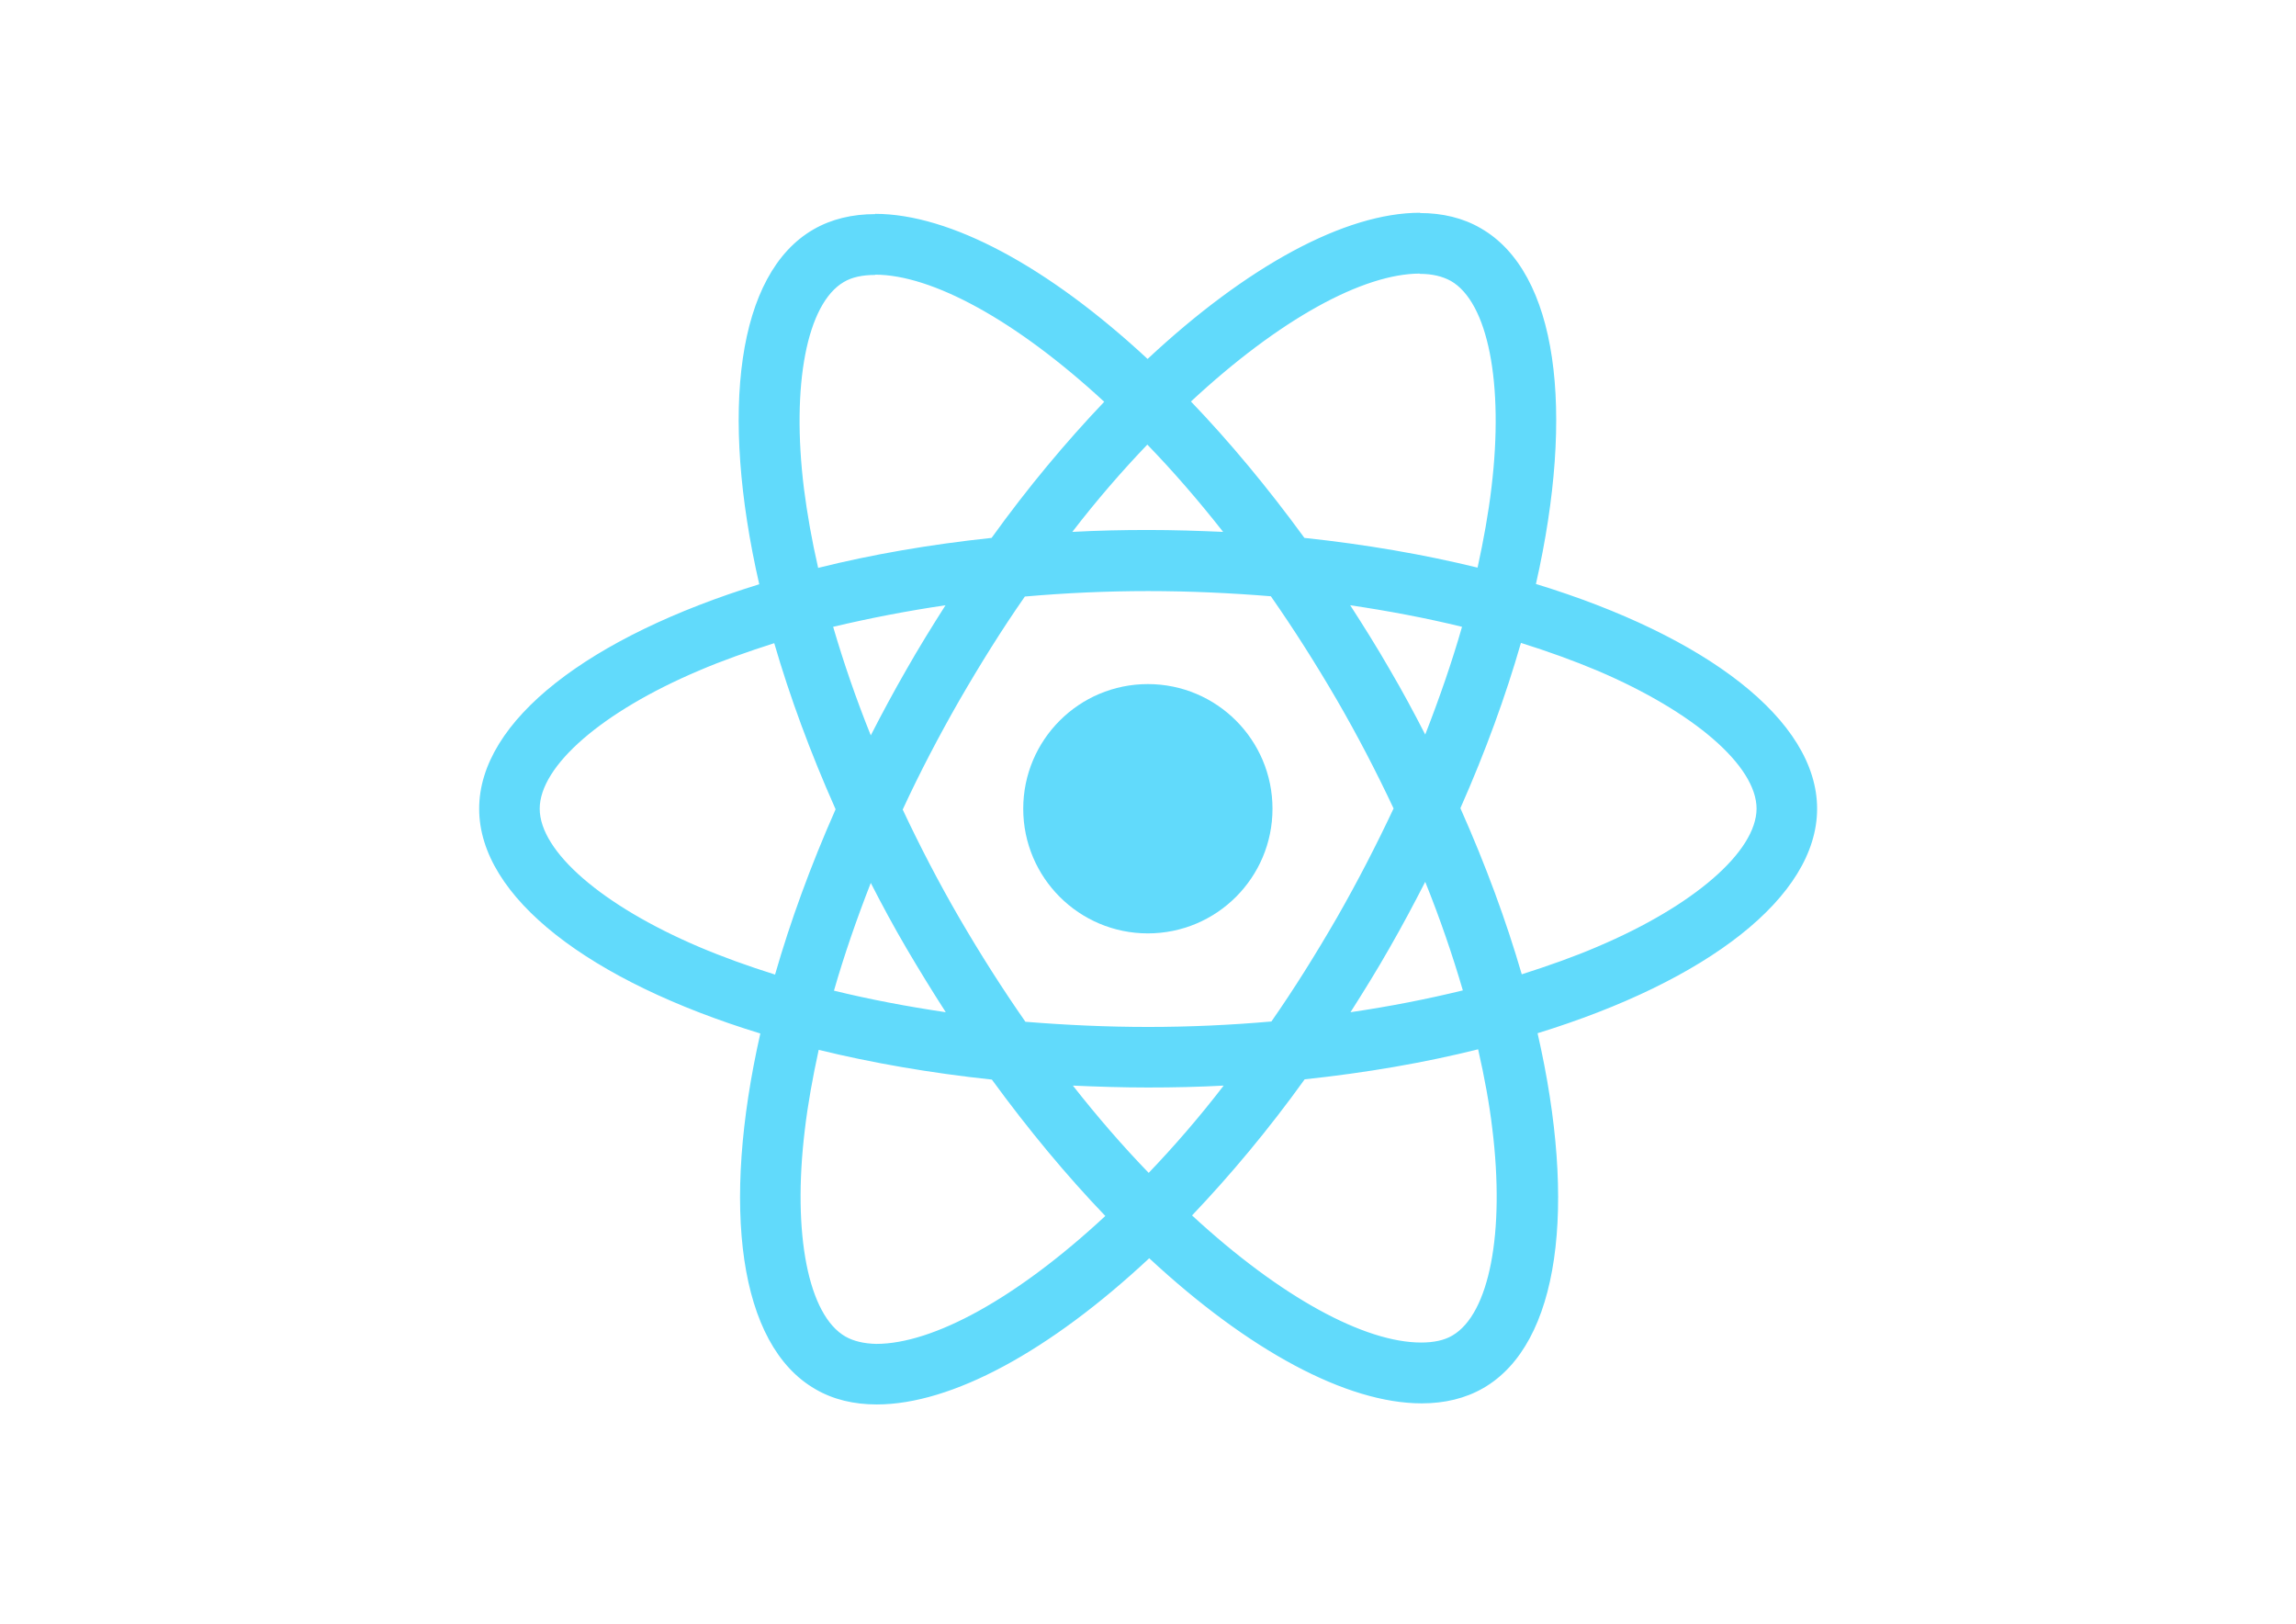
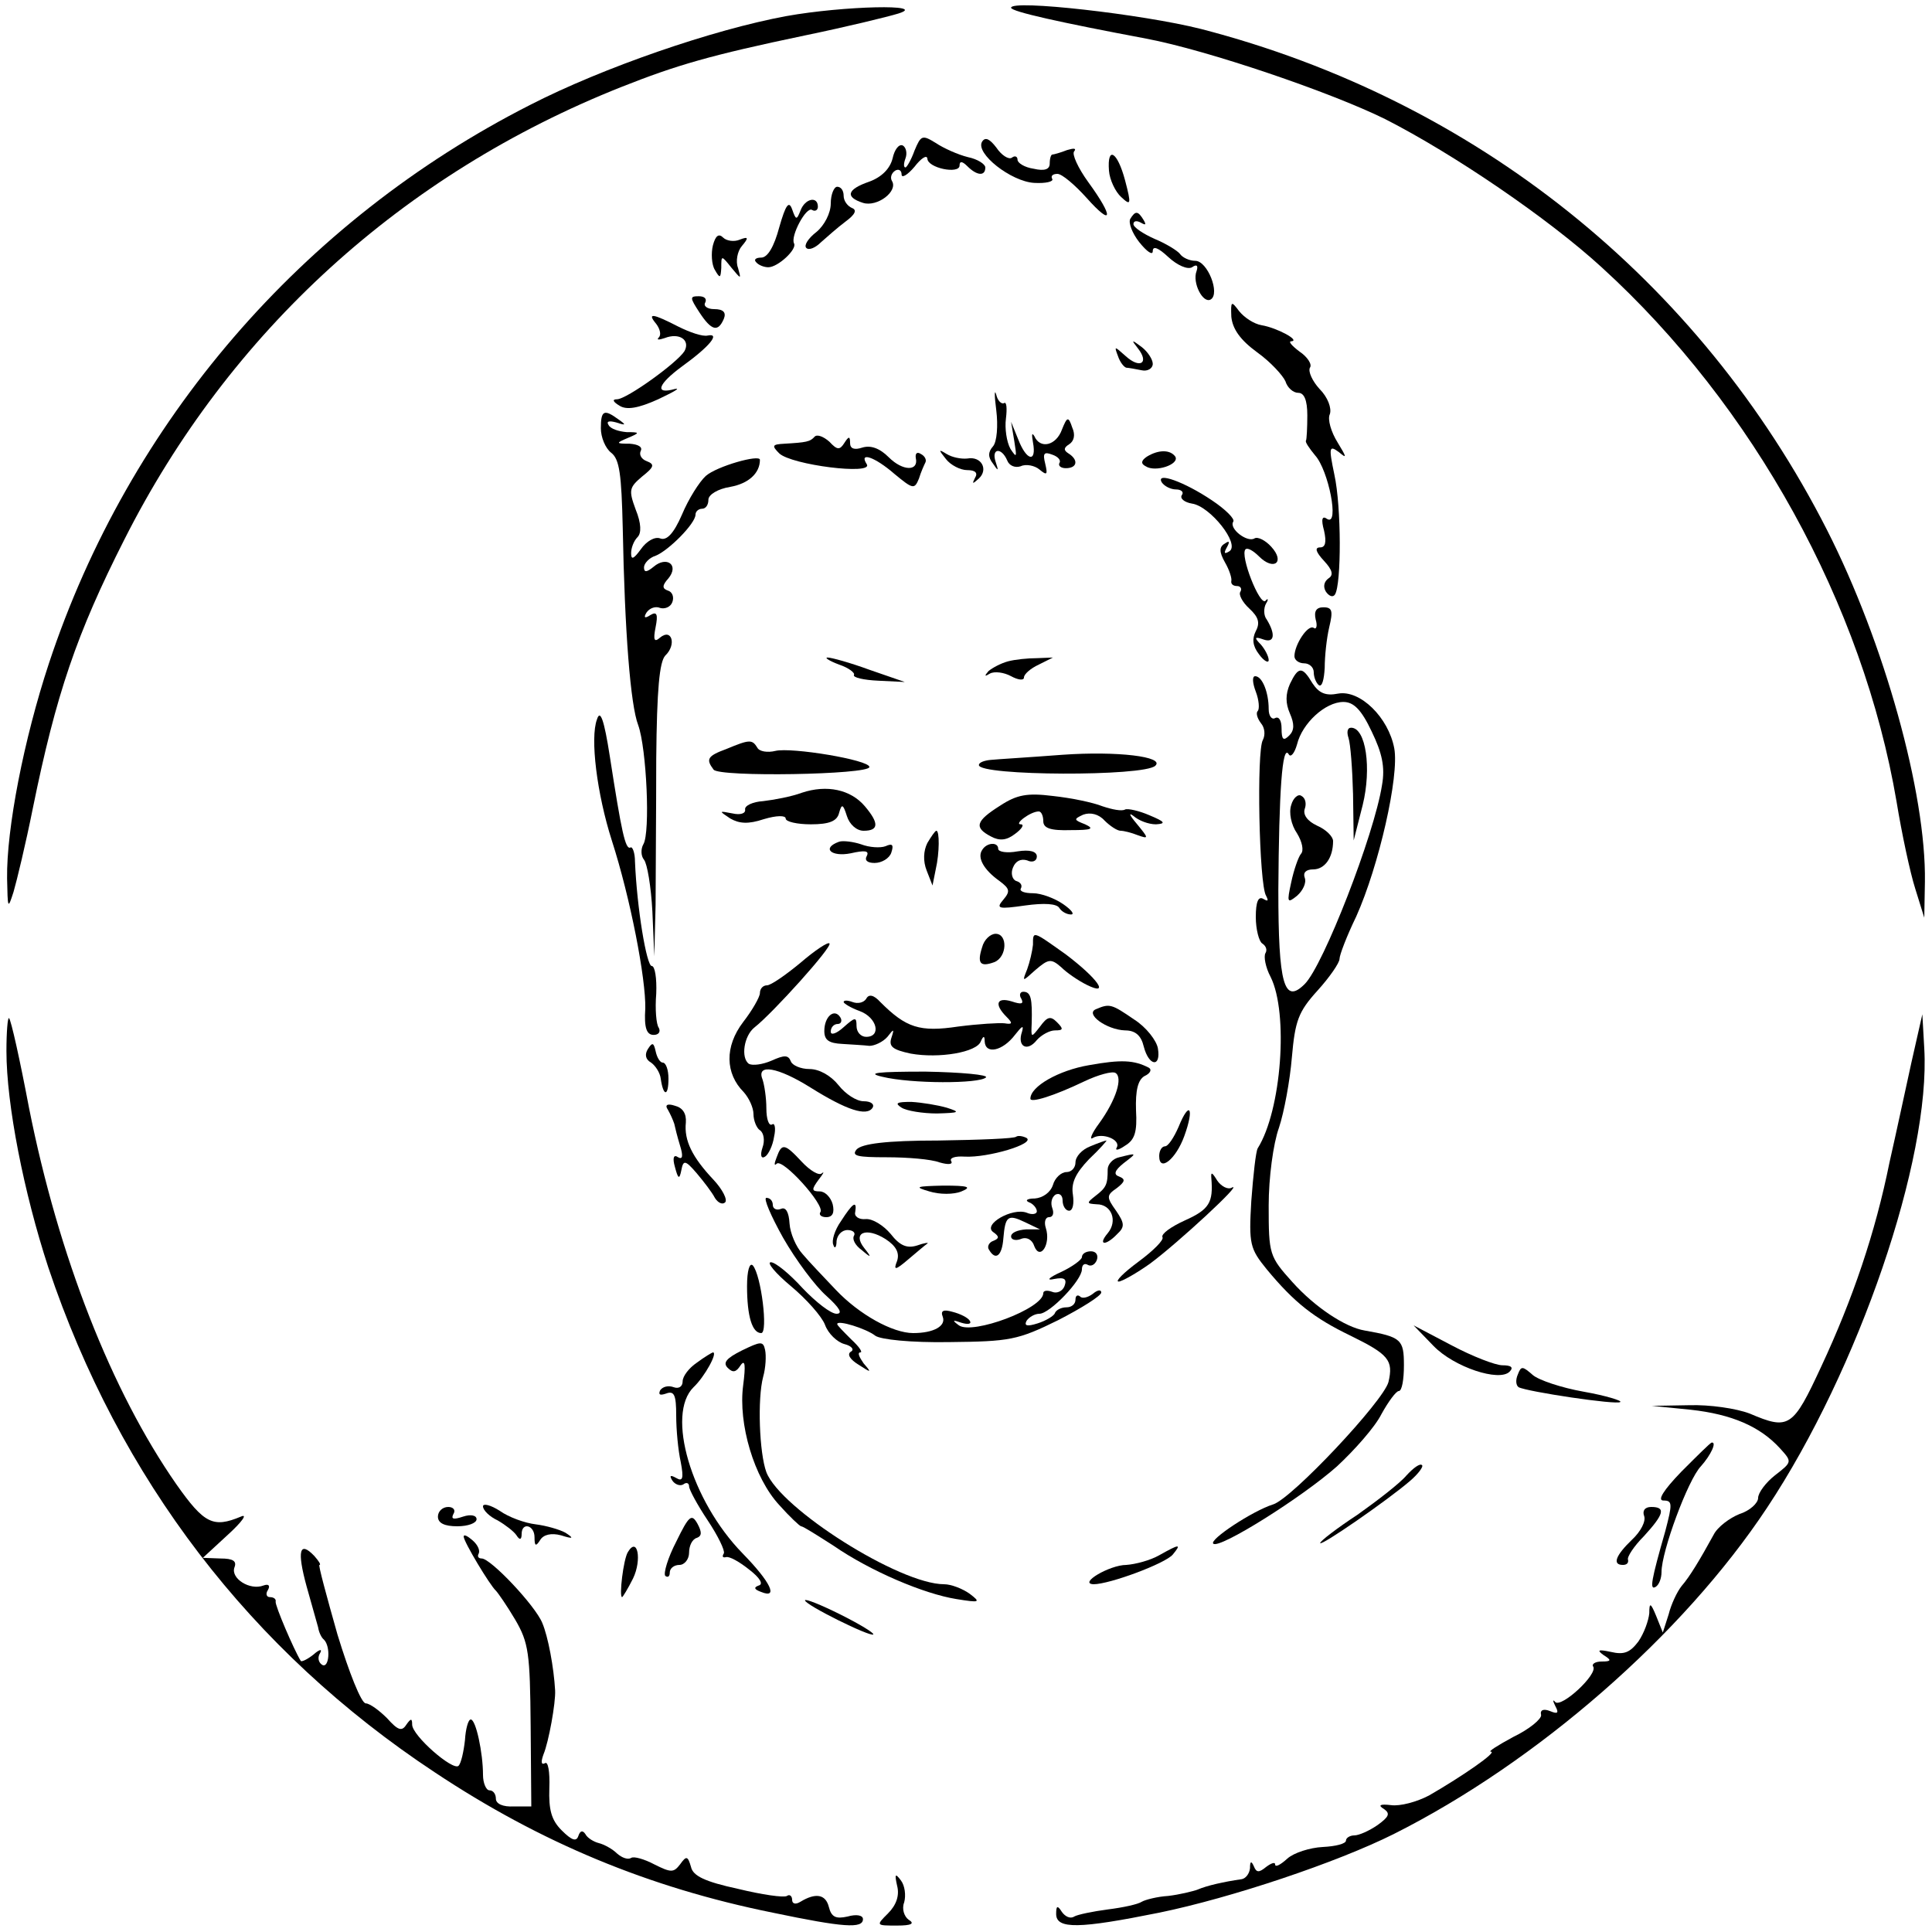
- <svg xmlns="http://www.w3.org/2000/svg" viewBox="0 0 841.9 595.3">
-   <g fill="#61DAFB">
-     <path d="M666.3 296.5c0-32.5-40.7-63.3-103.1-82.4 14.4-63.6 8-114.2-20.2-130.4-6.5-3.8-14.1-5.6-22.4-5.6v22.3c4.6 0 8.3.9 11.4 2.6 13.6 7.8 19.5 37.5 14.9 75.7-1.1 9.4-2.9 19.3-5.1 29.4-19.6-4.8-41-8.5-63.5-10.9-13.5-18.5-27.5-35.3-41.6-50 32.6-30.3 63.2-46.9 84-46.9V78c-27.5 0-63.5 19.6-99.9 53.6-36.4-33.8-72.4-53.2-99.9-53.2v22.3c20.7 0 51.4 16.5 84 46.6-14 14.7-28 31.4-41.3 49.9-22.6 2.4-44 6.1-63.6 11-2.3-10-4-19.7-5.2-29-4.7-38.2 1.1-67.9 14.6-75.8 3-1.8 6.9-2.6 11.5-2.6V78.5c-8.4 0-16 1.8-22.6 5.6-28.1 16.2-34.4 66.7-19.9 130.1-62.2 19.2-102.7 49.9-102.7 82.3 0 32.5 40.7 63.3 103.1 82.4-14.4 63.6-8 114.2 20.2 130.4 6.5 3.8 14.1 5.6 22.5 5.6 27.5 0 63.5-19.6 99.9-53.6 36.4 33.8 72.4 53.2 99.9 53.2 8.4 0 16-1.8 22.6-5.6 28.1-16.2 34.4-66.7 19.9-130.1 62-19.1 102.5-49.9 102.5-82.3zm-130.2-66.7c-3.7 12.9-8.3 26.2-13.5 39.5-4.1-8-8.4-16-13.1-24-4.6-8-9.5-15.8-14.4-23.4 14.2 2.1 27.9 4.7 41 7.9zm-45.8 106.5c-7.8 13.5-15.8 26.3-24.1 38.2-14.9 1.3-30 2-45.2 2-15.1 0-30.2-.7-45-1.9-8.3-11.9-16.4-24.6-24.2-38-7.6-13.1-14.5-26.4-20.8-39.8 6.2-13.4 13.2-26.8 20.7-39.9 7.8-13.5 15.8-26.3 24.1-38.2 14.9-1.3 30-2 45.2-2 15.1 0 30.2.7 45 1.9 8.3 11.9 16.4 24.6 24.2 38 7.6 13.1 14.5 26.4 20.8 39.8-6.3 13.4-13.2 26.8-20.7 39.9zm32.3-13c5.4 13.4 10 26.8 13.8 39.8-13.1 3.2-26.9 5.9-41.2 8 4.9-7.7 9.8-15.6 14.4-23.7 4.6-8 8.9-16.1 13-24.1zM421.2 430c-9.3-9.6-18.6-20.3-27.8-32 9 .4 18.2.7 27.5.7 9.4 0 18.7-.2 27.8-.7-9 11.7-18.3 22.4-27.5 32zm-74.4-58.9c-14.2-2.1-27.9-4.7-41-7.9 3.7-12.9 8.3-26.2 13.5-39.5 4.1 8 8.4 16 13.1 24 4.7 8 9.5 15.8 14.4 23.4zM420.7 163c9.3 9.6 18.6 20.3 27.8 32-9-.4-18.2-.7-27.5-.7-9.4 0-18.7.2-27.8.7 9-11.7 18.3-22.4 27.5-32zm-74 58.9c-4.9 7.7-9.8 15.6-14.4 23.7-4.6 8-8.9 16-13 24-5.4-13.4-10-26.8-13.8-39.8 13.1-3.1 26.9-5.8 41.2-7.9zm-90.5 125.2c-35.4-15.1-58.3-34.9-58.3-50.6 0-15.7 22.9-35.6 58.3-50.6 8.6-3.7 18-7 27.7-10.1 5.7 19.6 13.2 40 22.5 60.9-9.2 20.8-16.6 41.1-22.2 60.6-9.9-3.1-19.3-6.5-28-10.2zM310 490c-13.6-7.8-19.5-37.5-14.9-75.7 1.1-9.4 2.9-19.3 5.1-29.4 19.6 4.8 41 8.5 63.5 10.9 13.5 18.5 27.5 35.3 41.6 50-32.6 30.3-63.2 46.9-84 46.9-4.5-.1-8.3-1-11.3-2.7zm237.2-76.2c4.7 38.2-1.1 67.9-14.6 75.8-3 1.8-6.9 2.6-11.5 2.6-20.7 0-51.4-16.5-84-46.6 14-14.7 28-31.4 41.3-49.9 22.6-2.4 44-6.1 63.6-11 2.3 10.1 4.1 19.8 5.2 29.1zm38.5-66.7c-8.6 3.7-18 7-27.7 10.1-5.7-19.6-13.2-40-22.5-60.9 9.2-20.8 16.6-41.1 22.2-60.6 9.9 3.1 19.3 6.5 28.1 10.2 35.4 15.1 58.3 34.9 58.3 50.6-.1 15.7-23 35.6-58.4 50.6zM320.8 78.4z" />
-     <circle cx="420.9" cy="296.5" r="45.7" />
-     <path d="M520.5 78.1z" />
+ <svg xmlns="http://www.w3.org/2000/svg" version="1.0" width="300pt" height="300pt" viewBox="0 0 300 300" preserveAspectRatio="xMidYMid meet">
+   <g transform="translate(0,300) scale(0.1,-0.1)" fill="#000000" stroke="none">
+     <path d="M1221 2975 c-114 -21 -285 -80 -398 -138 -354 -180 -623 -492 -747 -867 -39 -118 -66 -257 -65 -334 1 -47 1 -49 10 -21 5 17 19 75 30 130 36 177 68 271 142 417 163 323 432 568 772 703 86 34 137 49 285 80 63 13 129 29 145 34 48 15 -85 12 -174 -4z" />
+     <path d="M1570 2988 c0 -6 77 -23 210 -48 95 -18 286 -83 371 -125 106 -54 253 -154 336 -230 236 -215 406 -524 458 -830 8 -49 21 -110 29 -135 l14 -45 1 56 c2 137 -63 371 -152 546 -198 389 -547 668 -972 778 -91 23 -295 46 -295 33z" />
+     <path d="M1420 2766 c-5 -14 -12 -26 -14 -26 -3 0 -3 6 0 14 3 8 1 17 -4 20 -6 3 -13 -6 -16 -20 -4 -16 -17 -29 -36 -36 -35 -12 -38 -24 -10 -33 22 -7 55 18 45 34 -3 5 -1 12 5 16 5 3 10 1 10 -6 0 -6 9 -1 20 12 10 13 19 19 20 13 0 -15 50 -25 50 -11 0 7 4 7 12 -1 15 -15 28 -16 28 -2 0 5 -12 13 -27 16 -16 4 -38 14 -50 22 -21 13 -23 12 -33 -12z" />
+     <path d="M1525 2780 c-11 -18 45 -62 81 -64 18 -1 30 2 28 6 -3 5 1 8 8 8 7 0 27 -17 45 -37 41 -46 43 -31 3 24 -16 22 -26 44 -22 48 4 5 -1 5 -11 2 -10 -4 -21 -7 -23 -7 -2 0 -4 -6 -4 -14 0 -9 -8 -12 -25 -8 -14 2 -25 9 -25 14 0 5 -4 7 -9 3 -5 -3 -16 4 -24 16 -10 13 -17 17 -22 9z" />
+     <path d="M1722 2735 c1 -14 10 -33 19 -41 15 -14 16 -12 6 26 -12 45 -28 54 -25 15z" />
+     <path d="M1290 2684 c0 -15 -10 -34 -22 -44 -13 -10 -20 -21 -16 -25 4 -4 14 0 23 9 9 8 26 23 38 32 15 11 18 18 10 21 -7 3 -13 11 -13 19 0 8 -4 14 -10 14 -5 0 -10 -12 -10 -26z" />
+     <path d="M1210 2647 c-8 -30 -18 -47 -28 -47 -8 0 -12 -3 -8 -7 4 -5 13 -8 19 -8 15 0 45 28 40 37 -6 11 19 58 28 52 5 -3 9 0 9 5 0 17 -20 13 -27 -6 -6 -15 -7 -15 -13 2 -5 14 -10 7 -20 -28z" />
+     <path d="M1755 2660 c-3 -6 3 -22 14 -36 12 -15 21 -21 21 -14 0 9 9 5 24 -9 14 -13 30 -20 37 -16 7 5 10 3 7 -6 -7 -18 10 -51 22 -44 15 9 -5 60 -24 60 -9 0 -20 5 -24 11 -4 5 -22 16 -39 23 -18 8 -33 18 -33 23 0 5 5 6 12 2 7 -4 8 -3 4 4 -9 15 -13 15 -21 2z" />
+     <path d="M1107 2619 c-3 -12 -2 -30 3 -38 8 -14 9 -13 10 3 0 20 0 20 16 0 15 -18 15 -18 10 0 -4 10 -1 26 6 34 11 13 10 15 -3 10 -9 -4 -21 -2 -26 3 -7 7 -12 3 -16 -12z" />
+     <path d="M1086 2515 c19 -29 29 -31 38 -10 4 10 -1 15 -15 15 -11 0 -17 5 -14 10 3 6 -1 10 -10 10 -14 0 -14 -2 1 -25z" />
+     <path d="M1912 2508 c2 -19 14 -36 40 -55 21 -15 40 -36 44 -45 3 -10 12 -18 20 -18 9 0 14 -11 14 -35 0 -19 -1 -37 -2 -39 -2 -2 5 -12 14 -23 21 -23 38 -110 19 -99 -8 6 -10 0 -5 -18 4 -18 2 -26 -6 -26 -9 0 -7 -7 6 -21 13 -14 15 -22 7 -27 -7 -5 -9 -13 -4 -21 5 -7 11 -9 14 -4 10 16 10 136 -1 186 -9 43 -8 46 7 35 13 -11 12 -8 -2 15 -10 16 -16 36 -12 44 3 9 -3 26 -16 39 -11 12 -18 27 -15 33 4 5 -4 17 -16 25 -12 9 -18 16 -13 16 15 1 -22 21 -46 25 -12 2 -27 12 -35 22 -12 16 -13 16 -12 -9z" />
+     <path d="M1019 2497 c6 -8 8 -17 4 -21 -4 -4 0 -4 9 -1 23 9 40 -3 31 -20 -11 -18 -90 -75 -105 -75 -8 0 -6 -4 4 -10 11 -7 29 -4 60 10 23 11 36 18 26 16 -32 -9 -27 7 11 35 43 31 60 52 40 48 -8 -2 -28 5 -46 14 -39 20 -49 22 -34 4z" />
+     <path d="M1767 2459 c18 -23 3 -32 -19 -12 -18 16 -18 16 -12 0 3 -9 9 -17 13 -18 3 0 14 -2 24 -4 9 -2 17 3 17 10 0 7 -8 19 -17 26 -16 12 -17 12 -6 -2z" />
+     <path d="M1547 2363 c3 -24 1 -49 -5 -56 -8 -9 -8 -17 0 -27 8 -12 9 -12 4 3 -7 21 9 23 18 2 3 -8 12 -12 21 -9 8 4 22 1 29 -5 12 -10 13 -8 9 9 -4 16 -2 19 11 14 9 -3 14 -9 11 -13 -2 -4 2 -8 10 -8 18 0 20 13 4 23 -8 5 -7 9 1 14 8 5 10 15 5 26 -6 18 -8 17 -16 -3 -9 -25 -34 -31 -43 -10 -4 6 -4 2 -2 -10 6 -32 -10 -29 -23 5 l-11 27 5 -30 c4 -25 4 -27 -6 -12 -6 11 -9 32 -7 47 2 16 1 27 -3 24 -4 -2 -10 4 -12 13 -3 10 -3 -1 0 -24z" />
+     <path d="M933 2335 c0 -14 7 -31 16 -38 13 -10 16 -33 18 -117 3 -161 12 -275 24 -306 13 -36 19 -167 8 -185 -4 -7 -4 -18 1 -24 5 -6 11 -42 13 -80 l3 -70 2 80 c0 44 1 146 1 227 1 108 5 150 14 160 18 17 10 43 -8 28 -9 -8 -11 -4 -7 16 4 20 2 25 -8 19 -9 -6 -11 -4 -6 4 5 7 14 10 21 7 7 -2 16 1 19 9 3 8 0 16 -7 18 -9 3 -9 8 1 19 17 21 -3 35 -23 18 -11 -9 -15 -9 -15 -1 0 6 8 15 18 18 20 8 62 50 62 64 0 5 5 9 10 9 6 0 10 6 10 14 0 8 15 17 34 20 28 5 46 21 46 42 0 9 -67 -10 -84 -25 -10 -9 -27 -36 -37 -60 -13 -30 -24 -41 -34 -37 -8 3 -21 -4 -30 -17 -11 -15 -15 -17 -15 -6 0 8 4 19 10 25 6 6 6 21 -3 43 -11 30 -10 34 10 51 19 15 20 19 7 24 -8 3 -12 10 -9 16 3 6 -4 10 -17 11 -22 0 -22 1 -3 9 19 8 19 9 -2 9 -12 1 -25 5 -28 11 -4 6 1 7 12 4 15 -5 16 -4 3 5 -22 16 -27 14 -27 -14z" />
+     <path d="M1265 2322 c-7 -8 -13 -9 -47 -11 -19 -1 -20 -3 -8 -15 19 -18 146 -34 136 -17 -13 20 12 12 43 -15 29 -24 31 -24 38 -7 3 10 8 21 10 25 2 4 -1 10 -7 13 -6 4 -9 1 -8 -6 5 -21 -20 -21 -42 1 -14 14 -28 19 -41 15 -12 -4 -19 -2 -19 7 0 11 -2 11 -9 0 -7 -11 -11 -11 -23 2 -9 8 -19 12 -23 8z" />
+     <path d="M1469 2287 c7 -9 22 -17 33 -17 12 0 17 -4 12 -12 -5 -10 -4 -10 6 -1 15 14 4 35 -18 31 -10 -1 -24 2 -32 7 -13 8 -13 7 -1 -8z" />
+     <path d="M1781 2291 c-9 -6 -10 -11 -2 -15 15 -10 53 3 46 15 -8 11 -26 11 -44 0z" />
+     <path d="M1804 2251 c4 -6 14 -11 22 -11 8 0 13 -4 9 -9 -3 -5 4 -11 16 -13 28 -4 75 -63 58 -74 -8 -5 -9 -3 -4 6 5 9 4 11 -3 6 -9 -5 -9 -13 0 -29 7 -12 11 -25 10 -29 -1 -5 3 -8 9 -8 5 0 8 -4 5 -9 -3 -4 3 -16 14 -26 14 -13 17 -22 10 -35 -6 -12 -5 -23 5 -36 8 -11 15 -14 15 -9 0 6 -6 17 -12 24 -11 11 -10 13 4 8 17 -6 19 8 5 31 -5 6 -5 18 -1 25 4 6 3 9 -1 4 -9 -8 -40 71 -31 80 3 3 12 -2 21 -11 23 -23 41 -9 19 15 -9 10 -21 16 -26 13 -11 -7 -40 15 -33 26 3 4 -12 19 -33 33 -43 29 -88 45 -78 28z" />
+     <path d="M2043 2038 c3 -10 1 -16 -3 -13 -9 6 -30 -26 -30 -44 0 -6 7 -11 15 -11 8 0 15 -6 15 -14 0 -8 4 -17 8 -20 5 -3 8 9 9 27 0 18 3 46 7 63 6 25 5 31 -9 31 -11 0 -15 -6 -12 -19z" />
+     <path d="M1303 1968 c15 -5 25 -13 23 -16 -2 -4 15 -8 38 -9 l41 -2 -55 19 c-30 11 -59 19 -65 19 -5 0 2 -5 18 -11z" />
+     <path d="M1565 1973 c-11 -3 -24 -10 -30 -15 -7 -8 -6 -9 2 -4 7 4 22 2 33 -4 11 -6 20 -7 20 -2 0 5 10 14 23 20 l22 11 -25 -1 c-14 0 -34 -2 -45 -5z" />
+     <path d="M2003 1938 c-7 -16 -7 -30 0 -46 7 -16 7 -26 -1 -34 -9 -9 -12 -7 -12 11 0 12 -4 19 -10 16 -5 -3 -10 3 -10 14 0 26 -10 51 -21 51 -5 0 -4 -11 1 -24 5 -13 6 -27 3 -30 -3 -3 -1 -11 5 -19 6 -7 7 -18 3 -26 -10 -16 -6 -225 5 -242 4 -8 3 -9 -4 -5 -8 5 -12 -4 -12 -28 0 -19 5 -38 10 -41 6 -4 8 -10 5 -15 -3 -5 0 -22 8 -37 28 -56 17 -207 -20 -266 -3 -5 -7 -42 -10 -82 -4 -67 -2 -74 24 -106 43 -52 74 -76 130 -103 59 -29 67 -38 59 -72 -8 -30 -150 -181 -179 -190 -32 -10 -100 -55 -93 -61 9 -9 138 72 192 120 27 25 59 61 69 81 11 20 23 36 27 36 5 0 8 18 8 40 0 40 -4 44 -61 54 -30 5 -77 36 -112 75 -36 40 -37 43 -37 119 0 43 7 96 16 121 8 24 17 73 20 109 5 57 10 71 40 104 19 21 34 43 34 49 0 6 11 35 26 66 35 78 67 218 59 261 -9 48 -53 91 -87 85 -20 -4 -30 1 -40 16 -16 27 -22 26 -35 -1z m127 -74 c16 -33 21 -55 16 -83 -12 -77 -91 -280 -120 -309 -32 -32 -41 -1 -41 146 1 153 6 227 16 211 3 -6 9 1 13 15 8 33 44 66 72 66 16 0 28 -12 44 -46z" />
+     <path d="M2094 1854 c3 -9 6 -48 7 -87 l1 -72 14 55 c14 57 5 120 -18 120 -6 0 -7 -7 -4 -16z" />
+     <path d="M2005 1750 c-4 -12 0 -31 9 -44 8 -13 11 -27 6 -32 -4 -5 -11 -25 -15 -44 -7 -32 -6 -33 9 -21 9 8 15 20 12 28 -3 8 2 13 13 13 18 0 31 18 31 44 0 7 -11 18 -25 24 -15 7 -22 17 -19 26 3 8 1 17 -5 20 -5 4 -13 -3 -16 -14z" />
+     <path d="M927 1883 c-11 -29 0 -116 23 -188 29 -90 53 -215 52 -261 -2 -30 2 -41 13 -41 8 0 11 5 8 11 -4 5 -6 29 -4 53 1 24 -2 43 -7 43 -8 0 -23 90 -26 162 0 14 -4 24 -7 22 -8 -4 -14 25 -32 141 -9 58 -15 74 -20 58z" />
+     <path d="M1128 1837 c-30 -11 -32 -16 -20 -32 8 -12 242 -8 242 4 0 11 -121 31 -146 25 -12 -3 -25 -1 -28 5 -8 13 -12 13 -48 -2z" />
+     <path d="M1650 1828 c-52 -4 -103 -7 -112 -8 -10 -1 -18 -4 -18 -8 0 -17 257 -18 274 -1 15 14 -59 23 -144 17z" />
+     <path d="M1245 1769 c-16 -6 -43 -11 -60 -13 -16 -1 -29 -7 -28 -13 1 -6 -7 -9 -20 -6 -21 4 -21 4 -3 -8 14 -8 28 -9 52 -1 20 6 34 6 34 1 0 -5 18 -9 39 -9 29 0 41 5 44 18 4 14 6 14 12 -5 4 -13 15 -23 26 -23 24 0 24 12 2 38 -22 26 -59 34 -98 21z" />
+     <path d="M1553 1749 c-38 -24 -41 -34 -14 -48 13 -7 24 -6 37 4 11 8 15 15 9 15 -11 0 15 20 28 20 4 0 7 -7 7 -15 0 -11 11 -15 43 -14 32 0 37 2 22 9 -18 7 -18 8 -3 15 11 4 24 1 33 -9 9 -9 20 -16 25 -16 5 0 17 -3 27 -7 17 -6 17 -5 -2 18 -11 13 -13 18 -5 12 8 -7 23 -13 35 -13 16 1 14 4 -10 14 -16 7 -34 11 -38 9 -5 -3 -20 0 -35 5 -15 6 -49 13 -77 16 -40 5 -56 2 -82 -15z" />
+     <path d="M1440 1691 c-6 -12 -7 -28 -1 -43 l9 -23 5 25 c6 26 6 60 1 60 -2 0 -8 -9 -14 -19z" />
+     <path d="M1303 1693 c-28 -10 -12 -24 18 -18 22 5 29 4 25 -4 -4 -7 1 -11 12 -11 11 0 23 7 26 16 4 12 2 15 -9 10 -8 -3 -25 -2 -38 3 -12 4 -28 6 -34 4z" />
+     <path d="M1525 1680 c-8 -12 3 -31 27 -48 16 -12 17 -16 6 -29 -12 -14 -8 -15 34 -9 29 4 49 3 53 -4 3 -5 11 -10 18 -10 6 0 1 7 -12 16 -13 9 -34 17 -47 17 -13 0 -21 3 -19 7 3 5 0 10 -7 12 -6 2 -9 12 -5 21 4 10 12 14 22 11 8 -4 15 -1 15 6 0 8 -11 11 -30 8 -16 -3 -30 -1 -30 4 0 11 -18 10 -25 -2z" />
+     <path d="M1525 1529 c-8 -25 -3 -31 19 -23 20 8 21 44 2 44 -8 0 -18 -9 -21 -21z" />
+     <path d="M1604 1533 c-1 -10 -5 -27 -9 -38 -8 -20 -8 -20 13 -1 20 17 24 18 40 4 9 -9 27 -21 39 -27 38 -19 17 10 -32 47 -52 37 -51 37 -51 15z" />
+     <path d="M1243 1505 c-23 -19 -46 -35 -52 -35 -6 0 -11 -5 -11 -12 0 -6 -12 -27 -26 -45 -29 -38 -28 -80 1 -109 8 -9 15 -24 15 -34 0 -10 5 -22 10 -25 6 -4 8 -16 4 -27 -4 -12 -2 -18 4 -14 5 3 12 17 14 31 3 13 1 22 -3 19 -5 -3 -9 8 -9 25 0 16 -3 36 -6 45 -10 25 24 19 75 -13 56 -35 87 -45 96 -31 3 5 -2 10 -14 10 -11 0 -28 11 -39 25 -12 15 -30 25 -45 25 -14 0 -27 6 -29 12 -4 10 -10 10 -30 1 -14 -6 -29 -8 -35 -5 -13 9 -8 44 9 57 28 22 121 125 116 130 -2 3 -23 -11 -45 -30z" />
+     <path d="M1345 1449 c-4 -6 -13 -8 -21 -5 -8 3 -14 3 -14 0 0 -2 11 -9 25 -14 27 -10 34 -40 10 -40 -8 0 -15 7 -15 17 0 14 -2 14 -20 -2 -11 -10 -20 -13 -20 -7 0 7 5 12 11 12 5 0 7 5 4 10 -9 15 -25 2 -25 -21 0 -14 7 -19 28 -20 15 -1 34 -2 42 -3 8 0 21 6 28 14 10 13 11 13 6 -2 -4 -13 2 -18 30 -24 44 -8 103 2 109 19 4 9 6 9 6 0 1 -21 28 -15 47 10 11 14 14 16 11 5 -8 -23 8 -32 23 -13 7 8 20 15 28 15 13 0 14 2 3 13 -10 10 -15 8 -26 -7 -14 -18 -14 -18 -13 5 1 38 -1 49 -13 49 -5 0 -7 -5 -3 -11 4 -8 0 -9 -15 -4 -23 7 -28 -4 -8 -24 10 -10 9 -12 -3 -10 -8 1 -41 -1 -72 -5 -60 -9 -81 -2 -121 38 -10 11 -18 13 -22 5z" />
+     <path d="M1702 1433 c-18 -7 16 -32 45 -33 16 0 25 -8 29 -25 8 -31 27 -33 22 -3 -2 12 -18 33 -37 45 -35 24 -38 25 -59 16z" />
+     <path d="M10 1368 c0 -83 27 -220 65 -336 110 -328 314 -595 600 -784 164 -109 332 -179 525 -218 110 -23 140 -25 140 -10 0 6 -10 8 -24 4 -18 -4 -25 -1 -29 15 -5 20 -21 22 -44 8 -8 -5 -13 -3 -13 3 0 6 -4 9 -8 6 -5 -3 -39 2 -76 11 -51 11 -70 20 -73 34 -5 17 -7 18 -17 4 -10 -13 -14 -13 -40 0 -15 8 -32 13 -36 10 -5 -3 -14 0 -22 7 -7 7 -20 14 -28 16 -8 2 -18 8 -21 14 -4 6 -8 6 -11 -3 -3 -9 -10 -7 -26 9 -16 16 -20 32 -19 65 1 26 -2 43 -7 39 -6 -3 -6 3 -2 14 8 19 19 80 18 99 -2 36 -11 84 -20 105 -11 27 -80 100 -94 100 -5 0 -7 3 -5 7 3 5 -1 14 -9 21 -8 7 -14 10 -14 6 0 -8 41 -76 50 -84 3 -3 17 -23 30 -45 21 -36 23 -52 24 -165 l1 -125 -27 0 c-17 -1 -28 4 -28 12 0 7 -4 13 -10 13 -5 0 -10 11 -10 24 0 34 -11 86 -19 86 -4 0 -8 -15 -9 -32 -2 -18 -6 -36 -10 -40 -9 -8 -72 47 -72 64 0 10 -2 10 -9 0 -7 -11 -13 -9 -30 10 -12 12 -27 23 -33 23 -7 0 -26 48 -44 107 -17 60 -30 108 -28 108 3 0 -1 6 -8 14 -23 24 -27 8 -12 -47 8 -28 16 -57 18 -64 1 -7 5 -16 9 -19 11 -11 8 -46 -3 -39 -6 4 -7 12 -3 18 4 7 -1 6 -10 -2 -10 -8 -19 -12 -20 -10 -11 18 -40 86 -39 92 1 4 -3 7 -9 7 -5 0 -7 5 -3 11 4 7 1 10 -7 7 -21 -8 -51 11 -45 28 4 10 -2 14 -22 14 l-27 1 39 36 c22 20 31 33 20 28 -43 -18 -57 -11 -100 50 -101 145 -183 354 -229 585 -14 74 -28 137 -31 139 -2 2 -4 -21 -4 -51z" />
+     <path d="M2968 1350 c-9 -41 -24 -111 -34 -155 -22 -109 -57 -212 -106 -317 -44 -95 -50 -99 -111 -73 -21 8 -62 14 -94 13 l-58 -1 60 -6 c64 -7 108 -26 139 -60 19 -21 19 -21 -8 -42 -14 -11 -26 -27 -26 -35 0 -8 -13 -20 -29 -25 -15 -6 -34 -20 -40 -32 -22 -40 -37 -65 -50 -80 -7 -9 -16 -28 -20 -44 l-9 -28 -10 25 c-9 22 -11 22 -11 5 -1 -11 -8 -31 -17 -44 -13 -17 -22 -21 -43 -16 -19 4 -22 3 -11 -5 13 -8 12 -10 -3 -10 -10 0 -16 -4 -13 -8 7 -12 -49 -64 -59 -55 -4 5 -4 2 0 -6 6 -11 4 -13 -8 -8 -10 4 -16 2 -14 -6 1 -6 -18 -22 -43 -34 -24 -13 -40 -23 -35 -23 11 0 -44 -38 -96 -68 -19 -10 -45 -17 -59 -15 -17 2 -21 0 -11 -6 10 -7 8 -12 -10 -25 -13 -9 -29 -16 -36 -16 -7 0 -13 -4 -13 -8 0 -5 -16 -9 -36 -10 -20 -1 -45 -9 -55 -18 -11 -10 -19 -14 -19 -9 0 4 -6 2 -14 -4 -11 -9 -15 -9 -19 1 -4 9 -6 8 -6 -3 -1 -9 -7 -16 -13 -17 -28 -4 -54 -10 -68 -16 -8 -3 -29 -8 -46 -10 -17 -1 -36 -6 -41 -9 -6 -4 -29 -9 -53 -12 -23 -3 -47 -8 -52 -11 -6 -4 -14 0 -19 7 -7 11 -9 10 -9 -3 0 -24 36 -23 160 2 112 23 276 78 364 122 223 112 449 309 580 507 142 214 254 541 244 713 l-3 53 -17 -75z" />
+     <path d="M1006 1371 c-5 -8 -4 -16 5 -21 7 -5 14 -16 15 -25 4 -28 12 -28 12 0 0 14 -4 25 -9 25 -4 0 -9 8 -11 18 -3 13 -5 14 -12 3z" />
+     <path d="M1691 1346 c-47 -8 -91 -33 -91 -52 0 -7 36 4 84 27 21 10 43 16 48 13 12 -7 1 -42 -25 -78 -12 -16 -16 -27 -10 -23 15 9 44 -3 37 -15 -3 -5 3 -4 13 3 15 9 19 21 17 55 -1 31 3 47 13 53 9 4 12 10 7 13 -23 12 -43 13 -93 4z" />
+     <path d="M1370 1328 c45 -11 151 -11 161 -1 4 4 -38 8 -94 9 -74 0 -93 -2 -67 -8z" />
+     <path d="M1037 1277 c4 -7 8 -16 10 -22 1 -5 5 -21 9 -34 5 -16 4 -22 -3 -18 -7 5 -9 -1 -5 -15 5 -19 7 -20 10 -5 3 16 6 16 24 -5 11 -13 24 -30 28 -38 5 -8 12 -11 16 -7 4 4 -4 20 -18 35 -33 35 -46 61 -43 89 1 14 -5 23 -17 26 -12 4 -16 1 -11 -6z" />
+     <path d="M1400 1280 c8 -5 33 -9 55 -9 35 1 37 2 15 9 -14 4 -38 8 -55 9 -23 0 -26 -2 -15 -9z" />
+     <path d="M1830 1250 c-7 -16 -16 -30 -21 -30 -5 0 -9 -7 -9 -15 0 -26 26 -5 39 31 16 44 8 56 -9 14z" />
+     <path d="M1578 1235 c-2 -3 -57 -5 -121 -6 -81 0 -119 -5 -127 -14 -8 -10 1 -12 47 -12 32 0 69 -3 82 -8 14 -4 21 -3 18 2 -3 5 6 8 21 7 36 -2 110 20 96 29 -6 3 -13 4 -16 2z" />
+     <path d="M1693 1220 c-13 -5 -23 -16 -23 -25 0 -8 -6 -15 -14 -15 -8 0 -18 -9 -21 -20 -4 -12 -16 -20 -28 -21 -12 0 -16 -3 -9 -6 6 -2 12 -9 12 -14 0 -4 -7 -6 -16 -2 -22 8 -68 -18 -52 -30 10 -7 10 -10 0 -14 -6 -2 -10 -9 -6 -14 10 -17 20 -9 22 18 3 35 7 38 34 25 l23 -11 -22 0 c-13 -1 -23 -5 -23 -11 0 -5 7 -7 15 -4 9 4 18 -1 21 -11 9 -23 26 3 18 28 -3 9 -1 17 5 17 6 0 8 6 5 14 -3 8 -1 17 5 21 6 3 11 -1 11 -9 0 -9 5 -16 10 -16 6 0 8 11 6 25 -3 18 4 33 25 55 17 16 29 30 27 29 -2 0 -13 -4 -25 -9z" />
+     <path d="M1206 1203 c-4 -10 -4 -14 0 -10 9 9 75 -64 68 -75 -3 -4 1 -8 9 -8 10 0 13 7 10 20 -3 11 -12 20 -20 20 -13 0 -13 3 -2 18 7 9 10 14 5 10 -4 -4 -18 4 -31 18 -27 29 -31 29 -39 7z" />
+     <path d="M1738 1203 c-10 -2 -18 -11 -18 -19 0 -23 -2 -28 -19 -41 -14 -11 -14 -12 2 -13 23 0 33 -26 17 -45 -16 -19 -3 -20 15 -1 12 11 11 17 -2 36 -15 21 -15 24 1 35 13 10 14 14 4 18 -9 3 -8 9 7 21 21 16 21 16 -7 9z" />
+     <path d="M1881 1170 c3 -37 -3 -48 -41 -65 -22 -10 -37 -21 -35 -26 3 -4 -14 -21 -37 -38 -23 -17 -37 -31 -31 -31 5 0 28 13 49 28 42 31 146 127 127 118 -6 -4 -17 2 -23 11 -8 13 -10 14 -9 3z" />
+     <path d="M1443 1150 c16 -5 38 -5 50 0 17 7 10 9 -28 9 -43 -1 -46 -2 -22 -9z" />
+     <path d="M1216 1078 c20 -35 50 -75 67 -90 21 -19 26 -28 16 -28 -9 0 -32 18 -53 40 -20 22 -42 40 -49 40 -7 0 7 -17 31 -37 24 -20 48 -47 53 -60 5 -14 19 -27 30 -30 12 -3 16 -9 10 -12 -6 -4 -1 -12 12 -20 20 -13 21 -13 8 2 -7 10 -10 17 -5 17 4 0 -2 9 -14 20 -12 12 -22 22 -22 24 0 7 45 -7 59 -18 8 -6 55 -11 115 -10 94 1 106 3 169 34 37 19 67 38 67 43 0 5 -6 4 -13 -2 -8 -6 -17 -8 -20 -4 -4 3 -7 1 -7 -5 0 -7 -6 -12 -14 -12 -8 0 -16 -4 -18 -9 -1 -4 -14 -12 -27 -16 -16 -5 -21 -4 -17 4 4 6 13 11 20 11 16 0 66 52 66 69 0 7 4 10 9 7 5 -3 11 0 14 7 3 8 -1 14 -9 14 -8 0 -14 -4 -14 -9 0 -4 -15 -15 -32 -23 -20 -9 -24 -14 -11 -11 16 3 20 0 16 -11 -3 -8 -12 -12 -19 -9 -8 3 -14 2 -14 -2 0 -24 -110 -65 -131 -50 -11 8 -10 9 4 4 10 -3 16 -2 13 3 -3 5 -15 11 -27 14 -14 4 -19 2 -15 -8 5 -14 -14 -25 -46 -25 -32 0 -84 29 -120 67 -18 19 -42 44 -52 56 -10 11 -19 32 -20 47 -1 18 -6 26 -13 23 -7 -3 -13 0 -13 6 0 6 -4 11 -10 11 -5 0 7 -28 26 -62z" />
+     <path d="M1306 1104 c-10 -14 -15 -31 -12 -37 2 -7 5 -4 5 6 1 9 8 17 17 17 8 0 13 -4 10 -9 -3 -5 2 -15 12 -22 15 -13 16 -12 4 3 -19 24 3 33 33 14 17 -11 22 -22 18 -34 -6 -15 -3 -15 18 3 13 11 26 22 29 24 3 2 -5 1 -16 -3 -16 -5 -27 0 -41 18 -11 13 -28 24 -39 23 -10 -1 -18 4 -16 11 3 19 -4 14 -22 -14z" />
+     <path d="M1160 1003 c0 -47 8 -73 22 -73 11 0 0 90 -13 105 -5 5 -9 -8 -9 -32z" />
+     <path d="M2226 910 c32 -33 102 -56 118 -40 7 7 2 10 -11 10 -11 0 -47 14 -79 31 l-59 31 31 -32z" />
+     <path d="M1152 903 c-24 -12 -30 -19 -22 -27 8 -8 13 -7 20 4 7 10 8 0 4 -31 -8 -60 17 -144 56 -186 16 -18 32 -33 34 -33 3 0 25 -14 50 -30 58 -40 141 -75 191 -83 37 -6 38 -5 21 8 -11 8 -29 15 -40 15 -69 0 -254 117 -276 174 -11 30 -14 114 -5 148 4 14 5 33 3 42 -3 14 -7 13 -36 -1z" />
+     <path d="M1082 884 c-12 -8 -22 -21 -22 -29 0 -8 -6 -12 -14 -9 -8 3 -17 1 -21 -5 -3 -7 0 -8 9 -5 13 5 16 -2 16 -34 0 -22 3 -54 7 -72 5 -26 3 -31 -7 -25 -9 5 -11 4 -6 -4 4 -6 12 -9 17 -6 5 4 9 2 9 -3 0 -5 13 -29 29 -53 16 -24 27 -47 25 -51 -3 -5 -2 -7 3 -6 5 2 21 -7 36 -19 17 -13 23 -23 15 -25 -8 -3 -7 -6 4 -10 27 -11 15 15 -29 60 -80 82 -119 216 -76 258 17 16 38 54 30 54 -1 0 -13 -7 -25 -16z" />
+     <path d="M2357 866 c-4 -9 -3 -17 1 -20 13 -7 153 -28 158 -23 3 2 -23 10 -57 16 -34 6 -70 18 -79 26 -16 14 -18 14 -23 1z" />
+     <path d="M2611 715 c-28 -29 -38 -45 -28 -45 14 0 14 -5 3 -47 -22 -77 -25 -93 -15 -87 5 3 9 13 9 23 0 32 41 143 61 164 16 18 25 38 17 37 -2 0 -23 -21 -47 -45z" />
+     <path d="M2184 709 c-10 -12 -45 -39 -76 -61 -32 -21 -58 -41 -58 -44 0 -6 104 66 139 96 13 11 22 23 19 25 -3 3 -13 -4 -24 -16z" />
+     <path d="M750 661 c0 -6 10 -16 23 -22 12 -7 25 -17 29 -23 5 -8 8 -7 8 2 0 19 20 14 20 -5 0 -14 2 -15 9 -4 5 8 17 11 32 7 19 -6 21 -5 7 4 -9 5 -30 11 -46 13 -17 2 -42 11 -56 21 -14 9 -26 12 -26 7z" />
+     <path d="M680 645 c0 -10 10 -15 30 -15 17 0 30 5 30 11 0 6 -9 8 -21 4 -15 -5 -19 -4 -15 4 4 6 0 11 -8 11 -9 0 -16 -7 -16 -15z" />
+     <path d="M2553 646 c3 -8 -5 -24 -19 -37 -25 -24 -31 -39 -14 -39 6 0 9 3 8 8 -2 4 9 21 25 37 31 34 34 45 11 45 -10 0 -14 -6 -11 -14z" />
+     <path d="M1050 606 c-13 -25 -20 -49 -17 -53 4 -3 7 -1 7 5 0 7 7 12 15 12 8 0 15 9 15 19 0 11 5 21 12 23 8 3 8 9 1 22 -9 16 -13 13 -33 -28z" />
+     <path d="M975 590 c-7 -11 -14 -70 -9 -70 1 0 9 13 17 29 14 29 7 66 -8 41z" />
+     <path d="M1800 585 c-14 -8 -37 -14 -51 -15 -26 0 -75 -29 -51 -30 25 0 111 32 123 46 14 17 11 17 -21 -1z" />
+     <path d="M1250 515 c0 -7 101 -57 106 -53 2 2 -21 16 -51 31 -30 15 -55 25 -55 22z" />
+     <path d="M1393 72 c4 -15 -1 -30 -14 -43 -19 -19 -19 -19 14 -19 22 0 28 3 18 9 -7 5 -11 17 -7 27 3 11 1 26 -5 34 -9 12 -10 10 -6 -8z" />
  </g>
</svg>
